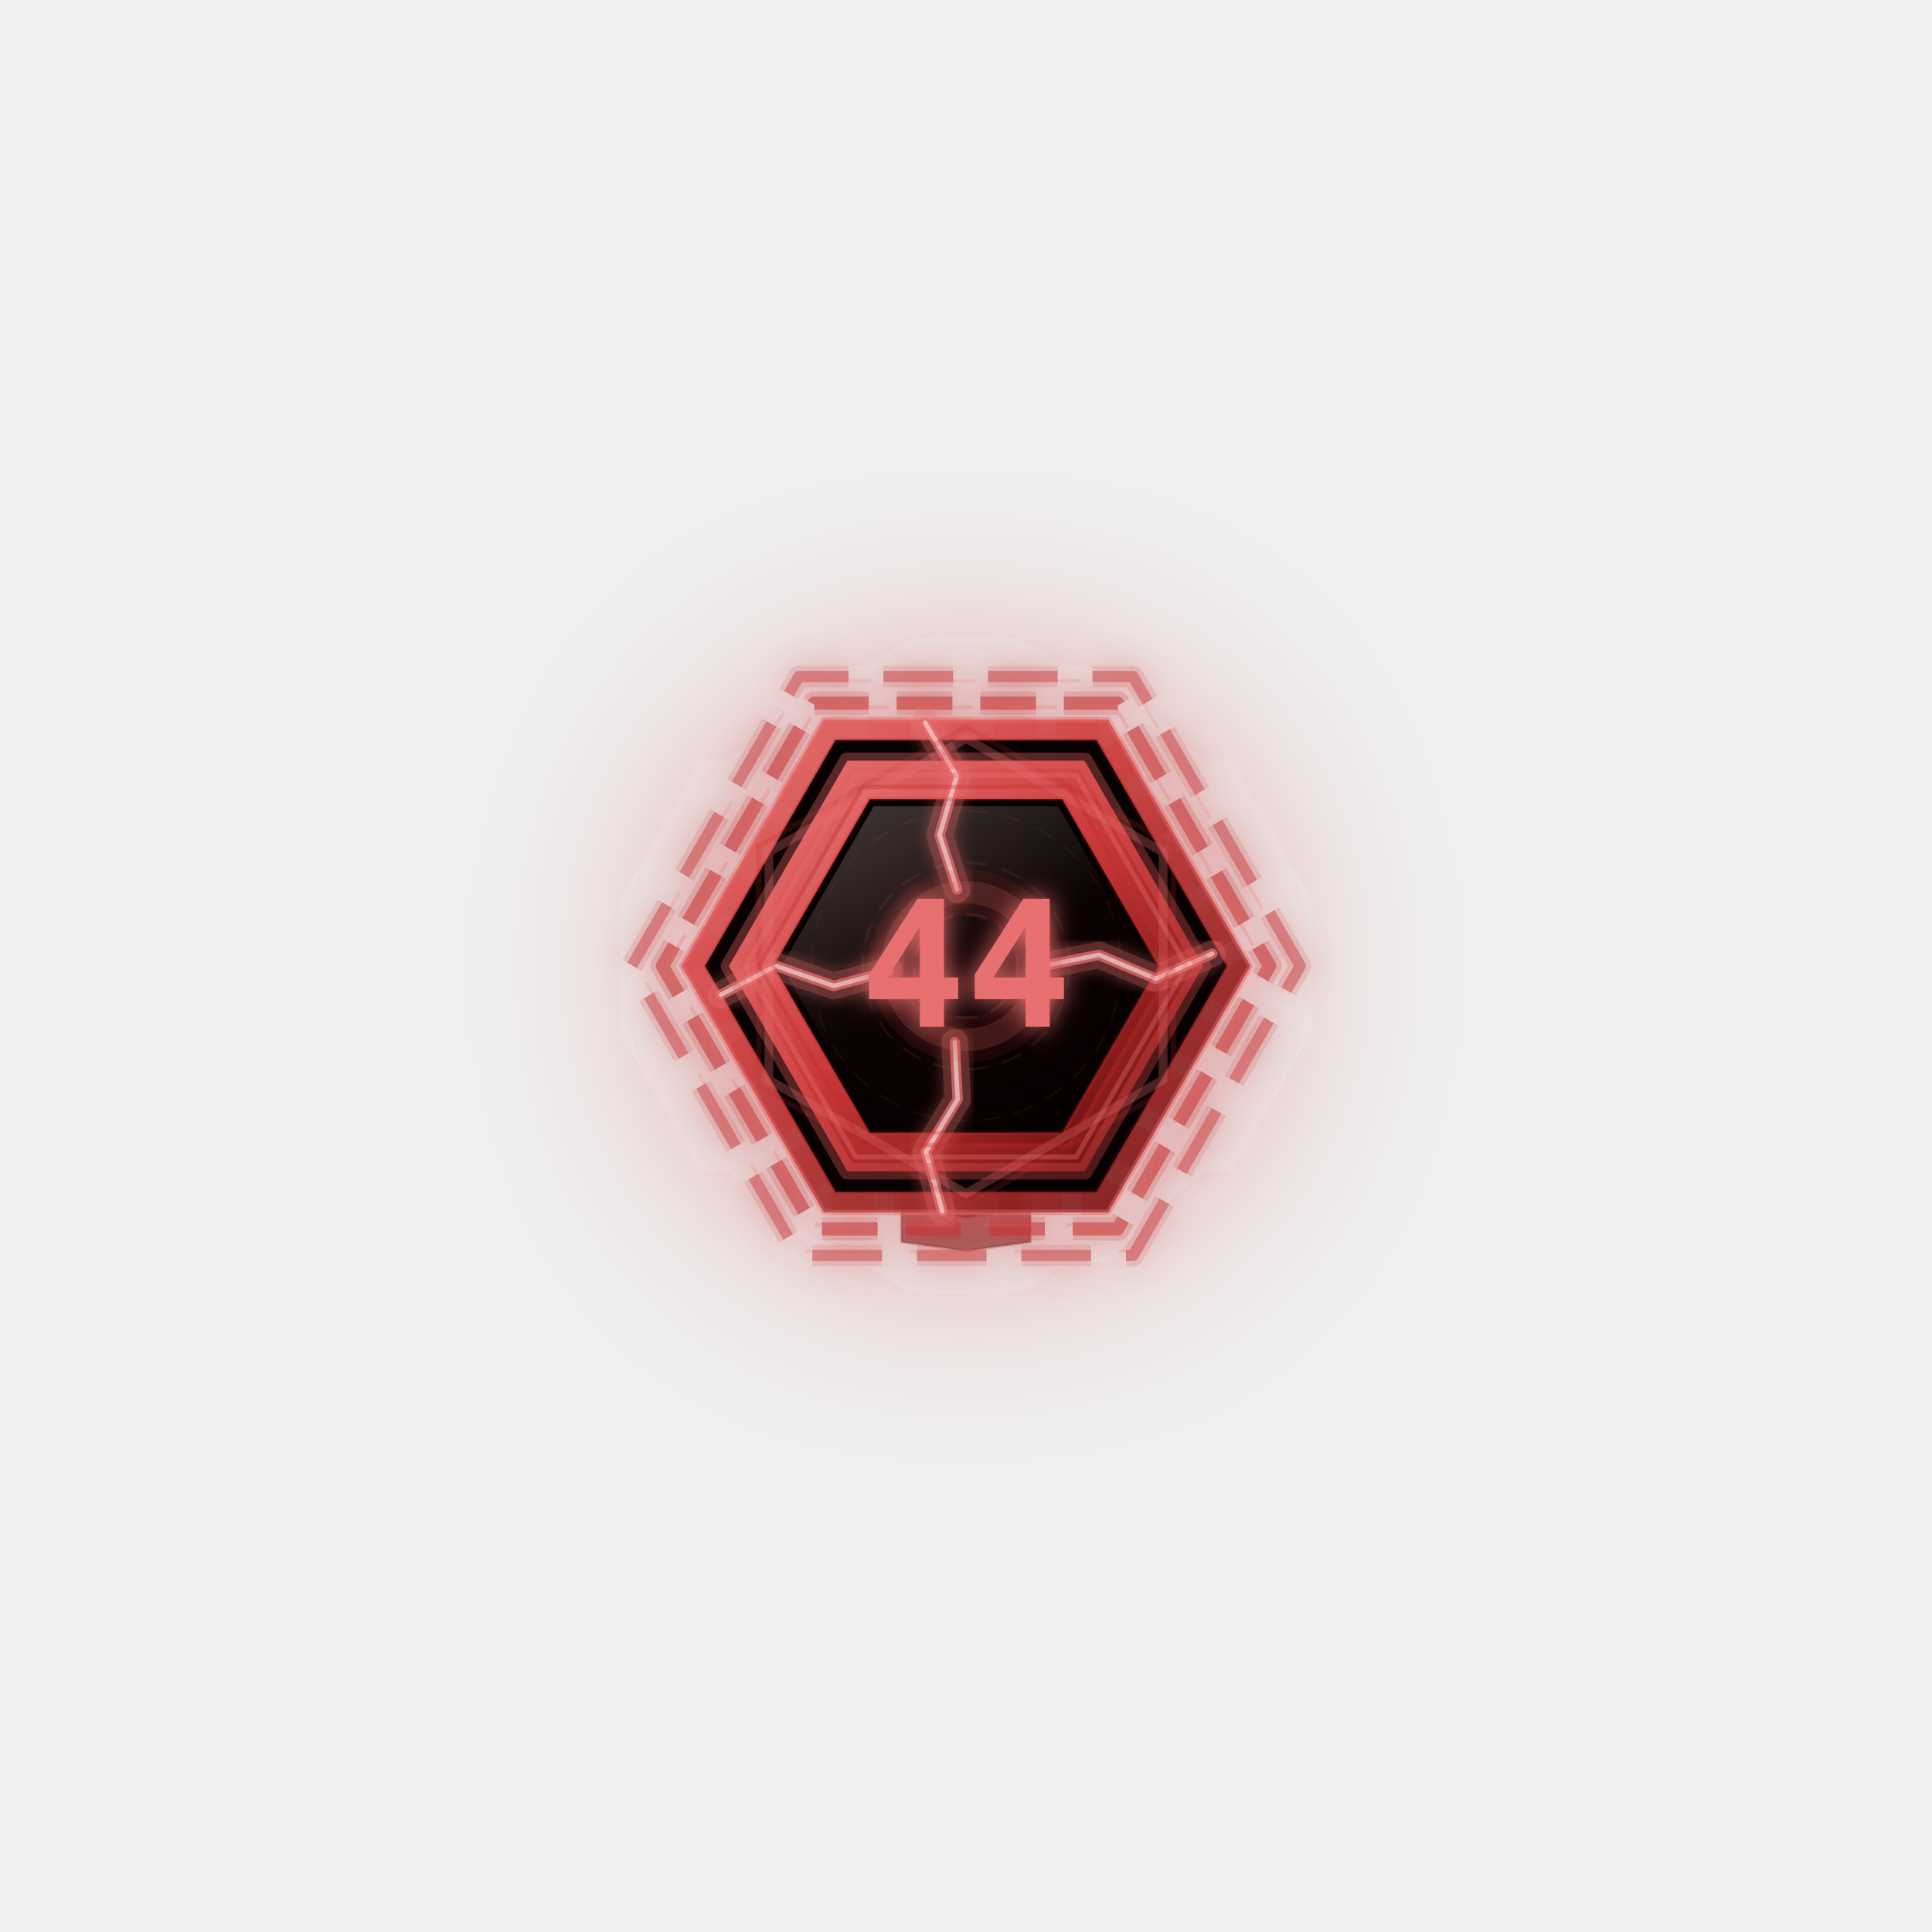
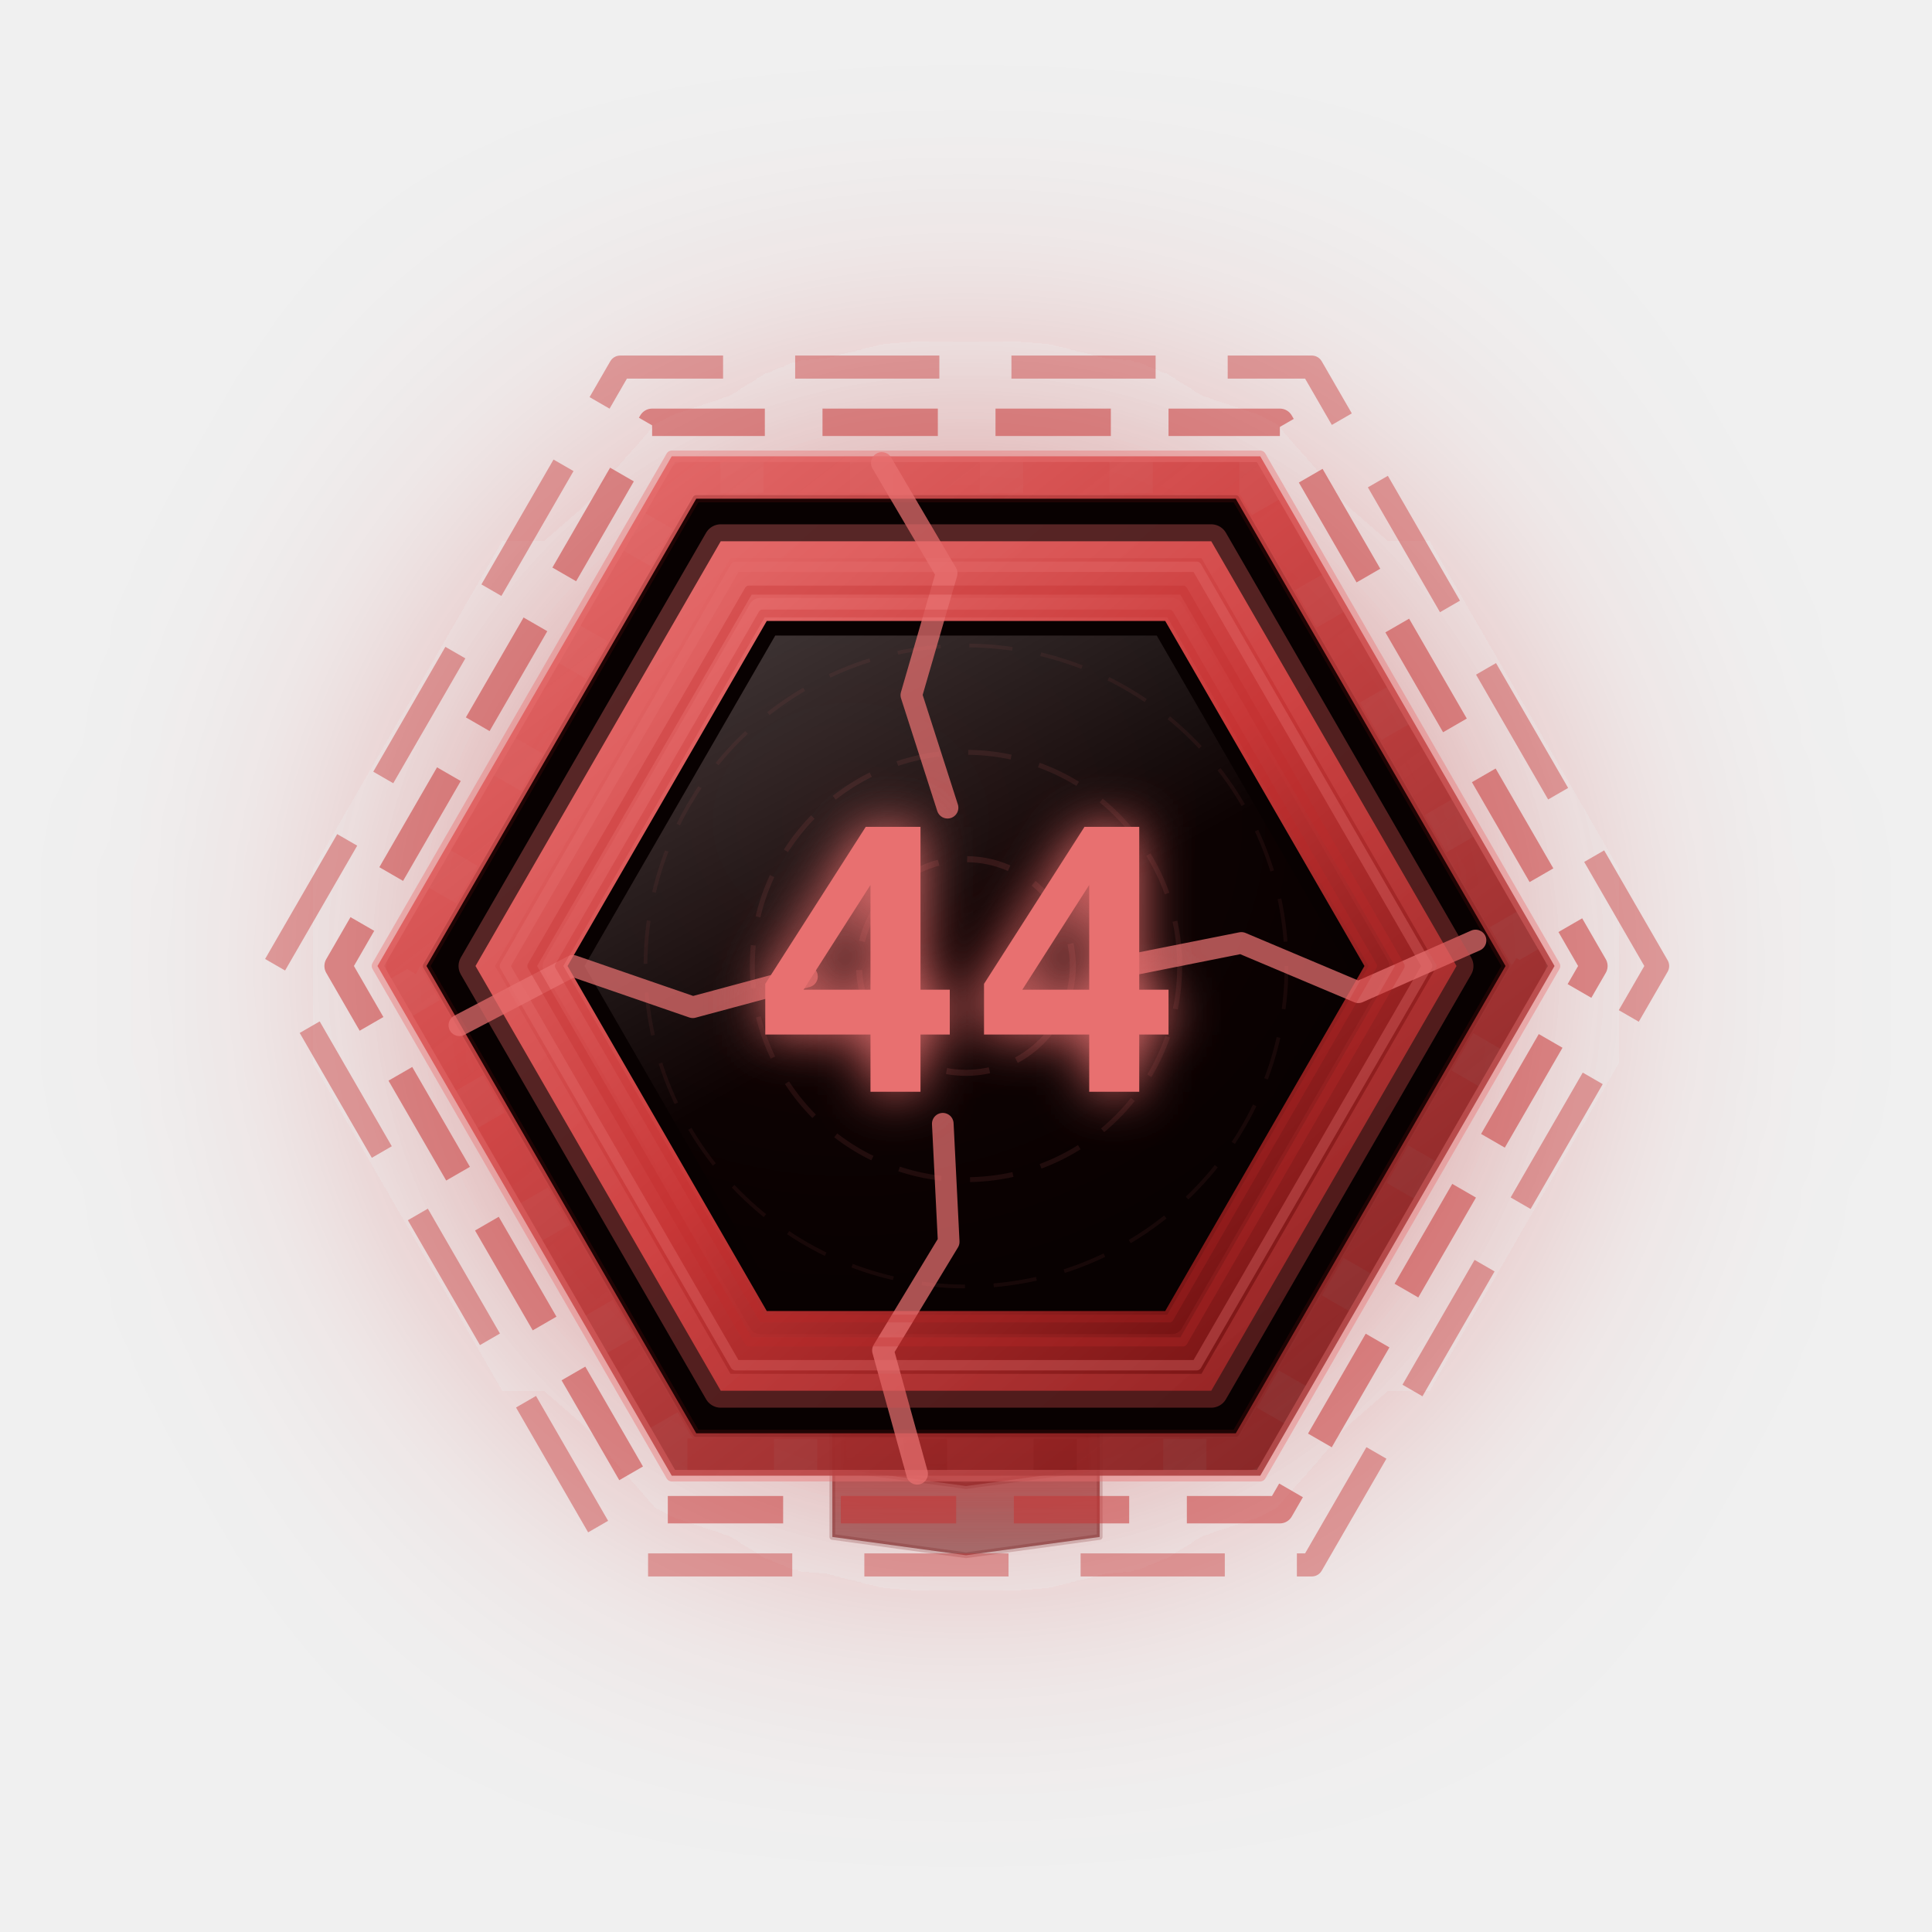
- <svg xmlns="http://www.w3.org/2000/svg" width="84" height="84" viewBox="-96.60 -96.60 277.20 277.20" overflow="visible" role="img" aria-label="Level 44 Badge">
+ <svg xmlns="http://www.w3.org/2000/svg" width="84" height="84" viewBox="-25 -25 134 134" overflow="visible" role="img" aria-label="Level 44 Badge">
  <defs>
    <radialGradient id="bglv44" cx="35%" cy="28%" r="72%">
      <stop offset="0%" stop-color="#140303" />
      <stop offset="100%" stop-color="#080101" />
    </radialGradient>
    <linearGradient id="rimlv44" x1="5%" y1="5%" x2="95%" y2="95%">
      <stop offset="0%" stop-color="#e87070" />
      <stop offset="50%" stop-color="#c83737" />
      <stop offset="100%" stop-color="#6a0e0e" />
    </linearGradient>
    <linearGradient id="transRinglv44" x1="0%" y1="0%" x2="100%" y2="100%">
      <stop offset="0%" stop-color="#e87070" />
      <stop offset="100%" stop-color="#ce4040" />
    </linearGradient>
    <linearGradient id="shlv44" x1="18%" y1="0%" x2="82%" y2="100%">
      <stop offset="0%" stop-color="white" stop-opacity="0.2" />
      <stop offset="50%" stop-color="white" stop-opacity="0" />
    </linearGradient>
    <filter id="gllv44" x="-40%" y="-40%" width="180%" height="180%">
      <feGaussianBlur stdDeviation="1.8" result="b" />
      <feMerge>
        <feMergeNode in="b" />
        <feMergeNode in="SourceGraphic" />
      </feMerge>
    </filter>
-     <filter id="halolv44" x="-150%" y="-150%" width="500%" height="500%">
-       <feGaussianBlur stdDeviation="20" result="b" />
+     <filter id="halolv44" x="-80%" y="-80%" width="360%" height="360%">
+       <feGaussianBlur stdDeviation="16" result="b" />
      <feMerge>
        <feMergeNode in="b" />
        <feMergeNode in="SourceGraphic" />
      </feMerge>
    </filter>
    <linearGradient id="pglv44_0" x1="5%" y1="0%" x2="95%" y2="100%">
      <stop offset="0%" stop-color="#e87070" stop-opacity="0.95" />
      <stop offset="38%" stop-color="#c63333" stop-opacity="0.9" />
      <stop offset="100%" stop-color="#6a0e0e" stop-opacity="0.85" />
    </linearGradient>
    <linearGradient id="pglv44_1" x1="5%" y1="0%" x2="95%" y2="100%">
      <stop offset="0%" stop-color="#e87070" stop-opacity="0.95" />
      <stop offset="38%" stop-color="#cd3f3f" stop-opacity="0.9" />
      <stop offset="100%" stop-color="#6a0e0e" stop-opacity="0.85" />
    </linearGradient>
    <linearGradient id="aplv44_0" x1="0%" y1="0%" x2="0%" y2="100%">
      <stop offset="0%" stop-color="#e87070" />
      <stop offset="100%" stop-color="#6a0e0e" stop-opacity="0.65" />
    </linearGradient>
    <linearGradient id="aplv44_1" x1="0%" y1="0%" x2="0%" y2="100%">
      <stop offset="0%" stop-color="#cb3c3c" />
      <stop offset="100%" stop-color="#6a0e0e" stop-opacity="0.65" />
    </linearGradient>
-     <filter id="pulseGlowlv44" x="-60%" y="-60%" width="220%" height="220%">
-       <feGaussianBlur stdDeviation="2.1" result="b" />
-       <feMerge>
-         <feMergeNode in="b" />
-         <feMergeNode in="SourceGraphic" />
-       </feMerge>
-     </filter>
-     <linearGradient id="crGlv44" x1="0%" y1="0%" x2="100%" y2="0%">
-       <stop offset="0%" stop-color="#e87070" stop-opacity="0.82" />
-       <stop offset="60%" stop-color="#c02828" stop-opacity="0.55" />
-       <stop offset="100%" stop-color="#6a0e0e" stop-opacity="0.0" />
-     </linearGradient>
    <filter id="crGlowlv44" x="-50%" y="-50%" width="200%" height="200%">
      <feGaussianBlur stdDeviation="1.1" result="b" />
      <feMerge>
        <feMergeNode in="b" />
        <feMergeNode in="SourceGraphic" />
      </feMerge>
    </filter>
  </defs>
-   <path d="M76.02,42.00L59.01,71.46L24.99,71.46L7.98,42.00L24.99,12.54L59.01,12.54Z" fill="#c02828" fill-opacity="0.81" filter="url(#halolv44)" />
+   <path d="M76.02,42.00L59.01,71.46L24.99,71.46L7.98,42.00L24.99,12.54L59.01,12.54Z" fill="#c02828" fill-opacity="0.76" filter="url(#halolv44)" />
  <path d="M33.50,71.46 L42.00,71.46 L50.51,71.46 L50.51,76.91 L42.00,78.07 L33.50,76.91 Z" fill="url(#aplv44_0)" opacity="0.90" />
  <path d="M33.50,71.46 L42.00,71.46 L50.51,71.46" fill="none" stroke="#e87070" stroke-width="0.9" stroke-opacity="0.52" stroke-linejoin="round" />
  <path d="M33.50,71.46 L42.00,71.46 L50.51,71.46 L50.51,76.91 L42.00,78.07 L33.50,76.91 Z" fill="none" stroke="#6a0e0e" stroke-width="0.4" stroke-opacity="0.2" stroke-linejoin="round" />
  <path d="M32.73,74.11 L42.00,74.11 L51.27,74.11 L51.27,81.60 L42.00,82.87 L32.73,81.60 Z" fill="url(#aplv44_1)" opacity="0.82" />
  <path d="M32.73,74.11 L42.00,74.11 L51.27,74.11" fill="none" stroke="#e87070" stroke-width="0.9" stroke-opacity="0.42" stroke-linejoin="round" />
  <path d="M32.73,74.11 L42.00,74.11 L51.27,74.11 L51.27,81.60 L42.00,82.87 L32.73,81.60 Z" fill="none" stroke="#6a0e0e" stroke-width="0.4" stroke-opacity="0.2" stroke-linejoin="round" />
-   <path d="M81.12,42.00L61.56,75.88L22.44,75.88L2.88,42.00L22.44,8.12L61.56,8.12Z" fill="none" stroke="#e87070" stroke-width="3.7" stroke-opacity="0.22" stroke-dasharray="6 3" stroke-dashoffset="0" stroke-linejoin="round" filter="url(#pulseGlowlv44)" />
  <path d="M81.12,42.00L61.56,75.88L22.44,75.88L2.88,42.00L22.44,8.12L61.56,8.12Z" fill="none" stroke="#e87070" stroke-width="2.2" stroke-opacity="0.62" stroke-dasharray="6 3" stroke-dashoffset="0" stroke-linejoin="round" />
-   <path d="M80.54,42.00L61.27,75.37L22.73,75.37L3.46,42.00L22.73,8.63L61.27,8.63Z" fill="none" stroke="#e87070" stroke-width="0.5" stroke-opacity="0.28" stroke-dasharray="6 3" stroke-dashoffset="0" stroke-linejoin="round" />
-   <path d="M85.55,42.00L63.77,79.71L20.23,79.71L-1.55,42.00L20.23,4.29L63.77,4.29Z" fill="none" stroke="#c73434" stroke-width="3.4" stroke-opacity="0.18" stroke-dasharray="8 4" stroke-dashoffset="18" stroke-linejoin="round" filter="url(#pulseGlowlv44)" />
  <path d="M85.55,42.00L63.77,79.71L20.23,79.71L-1.55,42.00L20.23,4.29L63.77,4.29Z" fill="none" stroke="#c73434" stroke-width="1.9" stroke-opacity="0.53" stroke-dasharray="8 4" stroke-dashoffset="18" stroke-linejoin="round" />
-   <path d="M84.89,42.00L63.45,79.15L20.55,79.15L-0.89,42.00L20.55,4.85L63.45,4.85Z" fill="none" stroke="#e87070" stroke-width="0.5" stroke-opacity="0.24" stroke-dasharray="8 4" stroke-dashoffset="18" stroke-linejoin="round" />
-   <path d="M89.97,42.00L65.98,83.54L18.02,83.54L-5.97,42.00L18.02,0.46L65.98,0.46Z" fill="none" stroke="#c73434" stroke-width="3.1" stroke-opacity="0.15" stroke-dasharray="10 5" stroke-dashoffset="36" stroke-linejoin="round" filter="url(#pulseGlowlv44)" />
  <path d="M89.97,42.00L65.98,83.54L18.02,83.54L-5.97,42.00L18.02,0.46L65.98,0.46Z" fill="none" stroke="#c73434" stroke-width="1.6" stroke-opacity="0.43" stroke-dasharray="10 5" stroke-dashoffset="36" stroke-linejoin="round" />
-   <path d="M89.25,42.00L65.62,82.92L18.38,82.92L-5.25,42.00L18.38,1.08L65.62,1.08Z" fill="none" stroke="#e87070" stroke-width="0.5" stroke-opacity="0.19" stroke-dasharray="10 5" stroke-dashoffset="36" stroke-linejoin="round" />
  <path d="M79.42,42.00L60.71,74.41L23.29,74.41L4.58,42.00L23.29,9.59L60.71,9.59Z" fill="url(#pglv44_0)" />
  <path d="M76.02,42.00L59.01,71.46L24.99,71.46L7.98,42.00L24.99,12.54L59.01,12.54Z" fill="#080101" />
  <path d="M79.42,42.00L60.71,74.41L23.29,74.41L4.58,42.00L23.29,9.59L60.71,9.59Z" fill="none" stroke="#e87070" stroke-width="0.8" stroke-opacity="0.48" stroke-linejoin="round" />
  <path d="M76.02,42.00L59.01,71.46L24.99,71.46L7.98,42.00L24.99,12.54L59.01,12.54Z" fill="none" stroke="#6a0e0e" stroke-width="0.5" stroke-opacity="0.28" stroke-linejoin="round" />
  <path d="M82.82,42.00L62.41,77.35L21.59,77.35L1.18,42.00L21.59,6.65L62.41,6.65Z" fill="url(#pglv44_1)" />
  <path d="M79.42,42.00L60.71,74.41L23.29,74.41L4.58,42.00L23.29,9.59L60.71,9.59Z" fill="#080101" />
  <path d="M82.82,42.00L62.41,77.35L21.59,77.35L1.18,42.00L21.59,6.65L62.41,6.65Z" fill="none" stroke="#e87070" stroke-width="0.8" stroke-opacity="0.40" stroke-linejoin="round" />
  <path d="M79.42,42.00L60.71,74.41L23.29,74.41L4.58,42.00L23.29,9.59L60.71,9.59Z" fill="none" stroke="#6a0e0e" stroke-width="0.5" stroke-opacity="0.24" stroke-linejoin="round" />
  <path d="M76.02,42.00L59.01,71.46L24.99,71.46L7.98,42.00L24.99,12.54L59.01,12.54Z" fill="url(#rimlv44)" />
  <path d="M70.56,42.00L56.28,66.73L27.72,66.73L13.44,42.00L27.72,17.27L56.28,17.27Z" fill="#080101" />
  <path d="M70.56,42.00L56.28,66.73L27.72,66.73L13.44,42.00L27.72,17.27L56.28,17.27Z" fill="none" stroke="url(#rimlv44)" stroke-width="1.60" stroke-linejoin="round" />
  <path d="M68.46,42.00L55.23,64.92L28.77,64.92L15.54,42.00L28.77,19.08L55.23,19.08Z" fill="url(#bglv44)" />
  <path d="M68.46,42.00L55.23,64.92L28.77,64.92L15.54,42.00L28.77,19.08L55.23,19.08Z" fill="url(#shlv44)" />
-   <polyline points="53.06,42.00 61.10,40.40 69.21,43.82 77.34,40.23" fill="none" stroke="#e87070" stroke-width="3.8" stroke-linecap="round" stroke-linejoin="round" filter="url(#crGlowlv44)" opacity="0.39" />
  <polyline points="53.06,42.00 61.10,40.40 69.21,43.82 77.34,40.23" fill="none" stroke="#e87070" stroke-width="1.5" stroke-linecap="round" stroke-linejoin="round" opacity="0.73" />
-   <polyline points="53.06,42.00 61.10,40.40 69.21,43.82 77.34,40.23" fill="none" stroke="white" stroke-width="0.65" stroke-linecap="round" stroke-linejoin="round" opacity="0.50" />
-   <polyline points="40.39,52.94 40.80,61.13 36.24,68.66 38.61,77.22" fill="none" stroke="#e87070" stroke-width="3.8" stroke-linecap="round" stroke-linejoin="round" filter="url(#crGlowlv44)" opacity="0.39" />
  <polyline points="40.39,52.94 40.80,61.13 36.24,68.66 38.61,77.22" fill="none" stroke="#e87070" stroke-width="1.5" stroke-linecap="round" stroke-linejoin="round" opacity="0.73" />
-   <polyline points="40.39,52.94 40.80,61.13 36.24,68.66 38.61,77.22" fill="none" stroke="white" stroke-width="0.65" stroke-linecap="round" stroke-linejoin="round" opacity="0.50" />
-   <polyline points="30.97,42.73 23.05,44.86 14.73,41.99 6.86,46.11" fill="none" stroke="#e87070" stroke-width="3.8" stroke-linecap="round" stroke-linejoin="round" filter="url(#crGlowlv44)" opacity="0.39" />
  <polyline points="30.97,42.73 23.05,44.86 14.73,41.99 6.86,46.11" fill="none" stroke="#e87070" stroke-width="1.5" stroke-linecap="round" stroke-linejoin="round" opacity="0.73" />
-   <polyline points="30.97,42.73 23.05,44.86 14.73,41.99 6.86,46.11" fill="none" stroke="white" stroke-width="0.65" stroke-linecap="round" stroke-linejoin="round" opacity="0.50" />
-   <polyline points="40.72,31.02 38.21,23.21 40.66,14.76 36.16,7.11" fill="none" stroke="#e87070" stroke-width="3.8" stroke-linecap="round" stroke-linejoin="round" filter="url(#crGlowlv44)" opacity="0.39" />
  <polyline points="40.72,31.02 38.21,23.21 40.66,14.76 36.16,7.11" fill="none" stroke="#e87070" stroke-width="1.5" stroke-linecap="round" stroke-linejoin="round" opacity="0.73" />
-   <polyline points="40.72,31.02 38.21,23.21 40.66,14.76 36.16,7.11" fill="none" stroke="white" stroke-width="0.65" stroke-linecap="round" stroke-linejoin="round" opacity="0.50" />
  <circle cx="42.00" cy="42.00" r="7.41" fill="none" stroke="#e87070" stroke-width="0.42" stroke-opacity="0.13" stroke-dasharray="3 2" />
  <circle cx="42.00" cy="42.00" r="14.82" fill="none" stroke="#e87070" stroke-width="0.34" stroke-opacity="0.10" stroke-dasharray="3 2" />
  <circle cx="42.00" cy="42.00" r="22.23" fill="none" stroke="#e87070" stroke-width="0.26" stroke-opacity="0.07" stroke-dasharray="3 2" />
-   <circle cx="42.00" cy="42.00" r="10.58" fill="none" stroke="#e87070" stroke-width="3.2" stroke-opacity="0.18" />
-   <circle cx="42.00" cy="42.00" r="10.58" fill="none" stroke="#c02828" stroke-width="6.5" stroke-opacity="0.10" />
-   <path d="M70.28,58.33L42.00,74.66L13.72,58.33L13.72,25.67L42.00,9.34L70.28,25.67Z" fill="none" stroke="#e87070" stroke-width="1.26" stroke-opacity="0.30" stroke-linejoin="round" />
-   <path d="M71.76,59.18L42.00,76.36L12.24,59.18L12.24,24.82L42.00,7.64L71.76,24.82Z" fill="none" stroke="#c02828" stroke-width="0.76" stroke-opacity="0.18" stroke-linejoin="round" />
  <path d="M76.02,42.00L59.01,71.46L24.99,71.46L7.98,42.00L24.99,12.54L59.01,12.54Z" fill="none" stroke="url(#transRinglv44)" stroke-width="2.35" stroke-opacity="0.36" stroke-linejoin="round" />
-   <path d="M73.64,42.00L57.82,69.40L26.18,69.40L10.36,42.00L26.18,14.60L57.82,14.60Z" fill="none" stroke="#e87070" stroke-width="0.72" stroke-opacity="0.36" stroke-linejoin="round" />
-   <path d="M71.67,42.00L56.83,67.69L27.17,67.69L12.33,42.00L27.17,16.31L56.83,16.31Z" fill="none" stroke="#c02828" stroke-width="0.63" stroke-opacity="0.30" stroke-linejoin="round" />
-   <path d="M69.69,42.00L55.85,65.98L28.15,65.98L14.31,42.00L28.15,18.02L55.85,18.02Z" fill="none" stroke="#c02828" stroke-width="0.54" stroke-opacity="0.24" stroke-linejoin="round" />
+   <path d="M73.98,42.00L57.99,69.69L26.01,69.69L10.02,42.00L26.01,14.31L57.99,14.31Z" fill="none" stroke="#e87070" stroke-width="0.72" stroke-opacity="0.36" stroke-linejoin="round" />
+   <path d="M72.11,42.00L57.05,68.07L26.95,68.07L11.89,42.00L26.95,15.93L57.05,15.93Z" fill="none" stroke="#c02828" stroke-width="0.63" stroke-opacity="0.30" stroke-linejoin="round" />
+   <path d="M70.24,42.00L56.12,66.45L27.88,66.45L13.76,42.00L27.88,17.55L56.12,17.55Z" fill="none" stroke="#c02828" stroke-width="0.54" stroke-opacity="0.24" stroke-linejoin="round" />
  <text x="42.0" y="42.0" text-anchor="middle" dominant-baseline="central" font-family="Orbitron,monospace" font-weight="900" font-size="25.2" fill="#e87070" filter="url(#gllv44)">44</text>
</svg>
